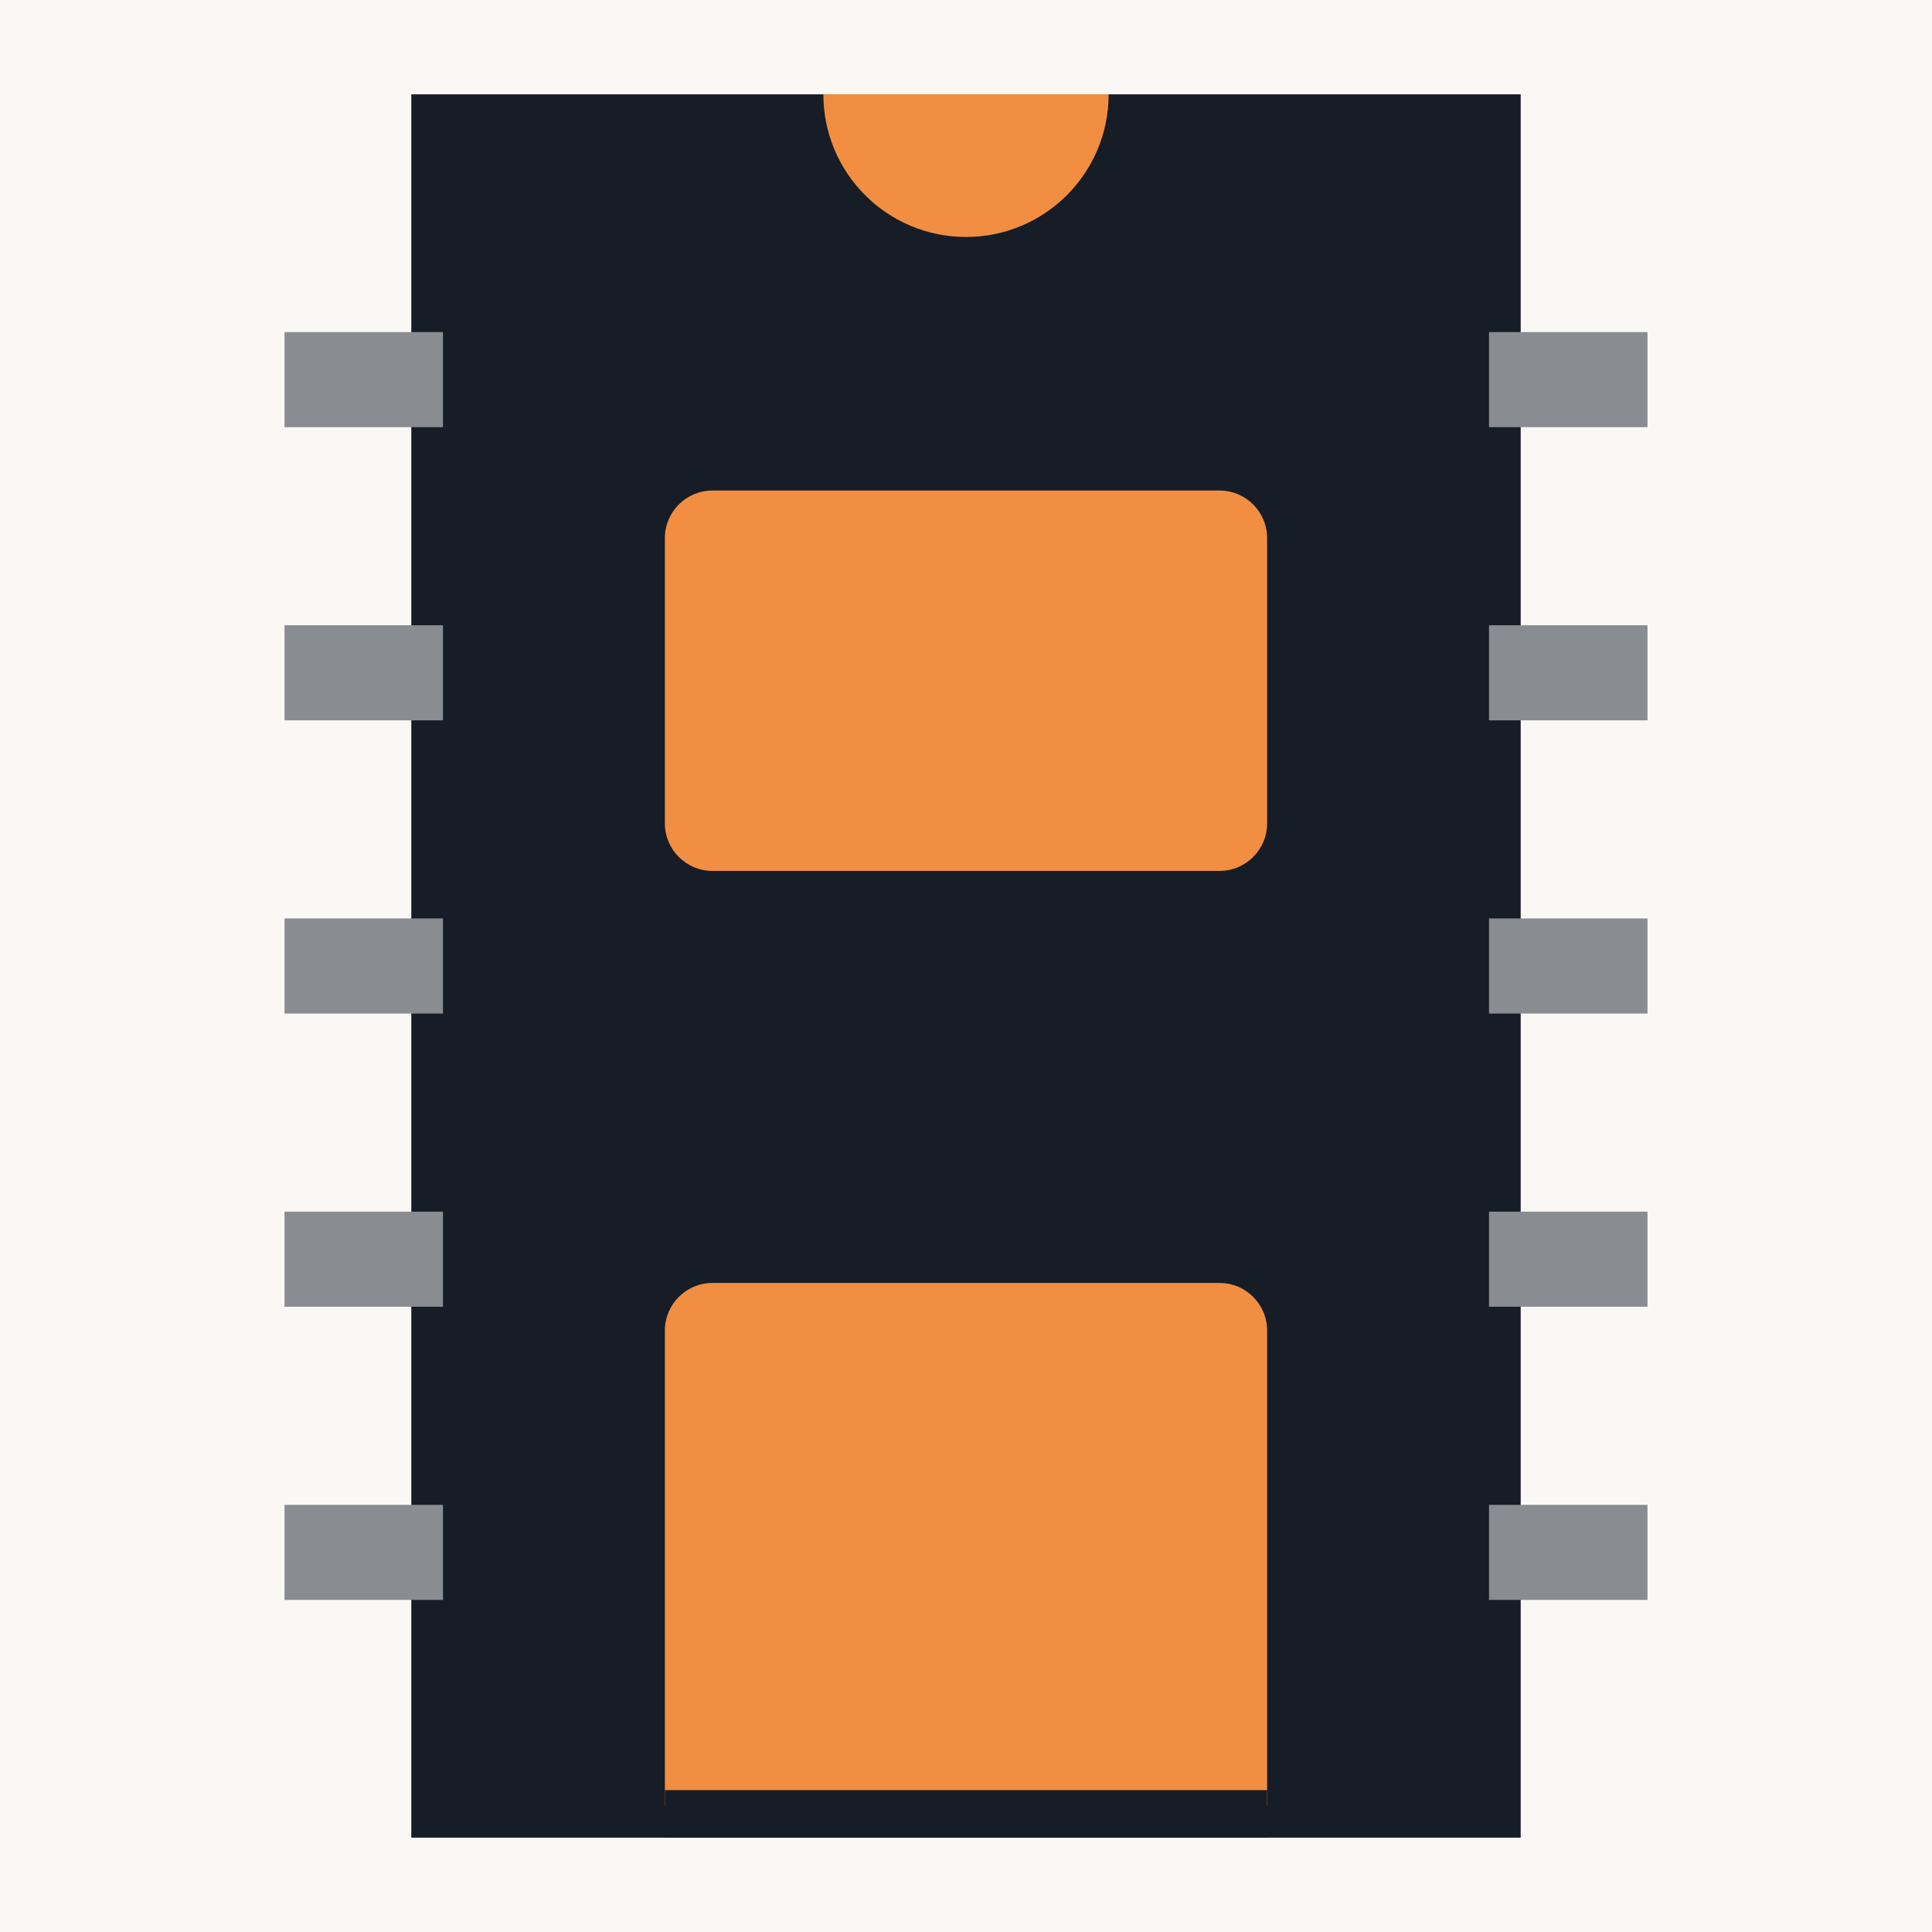
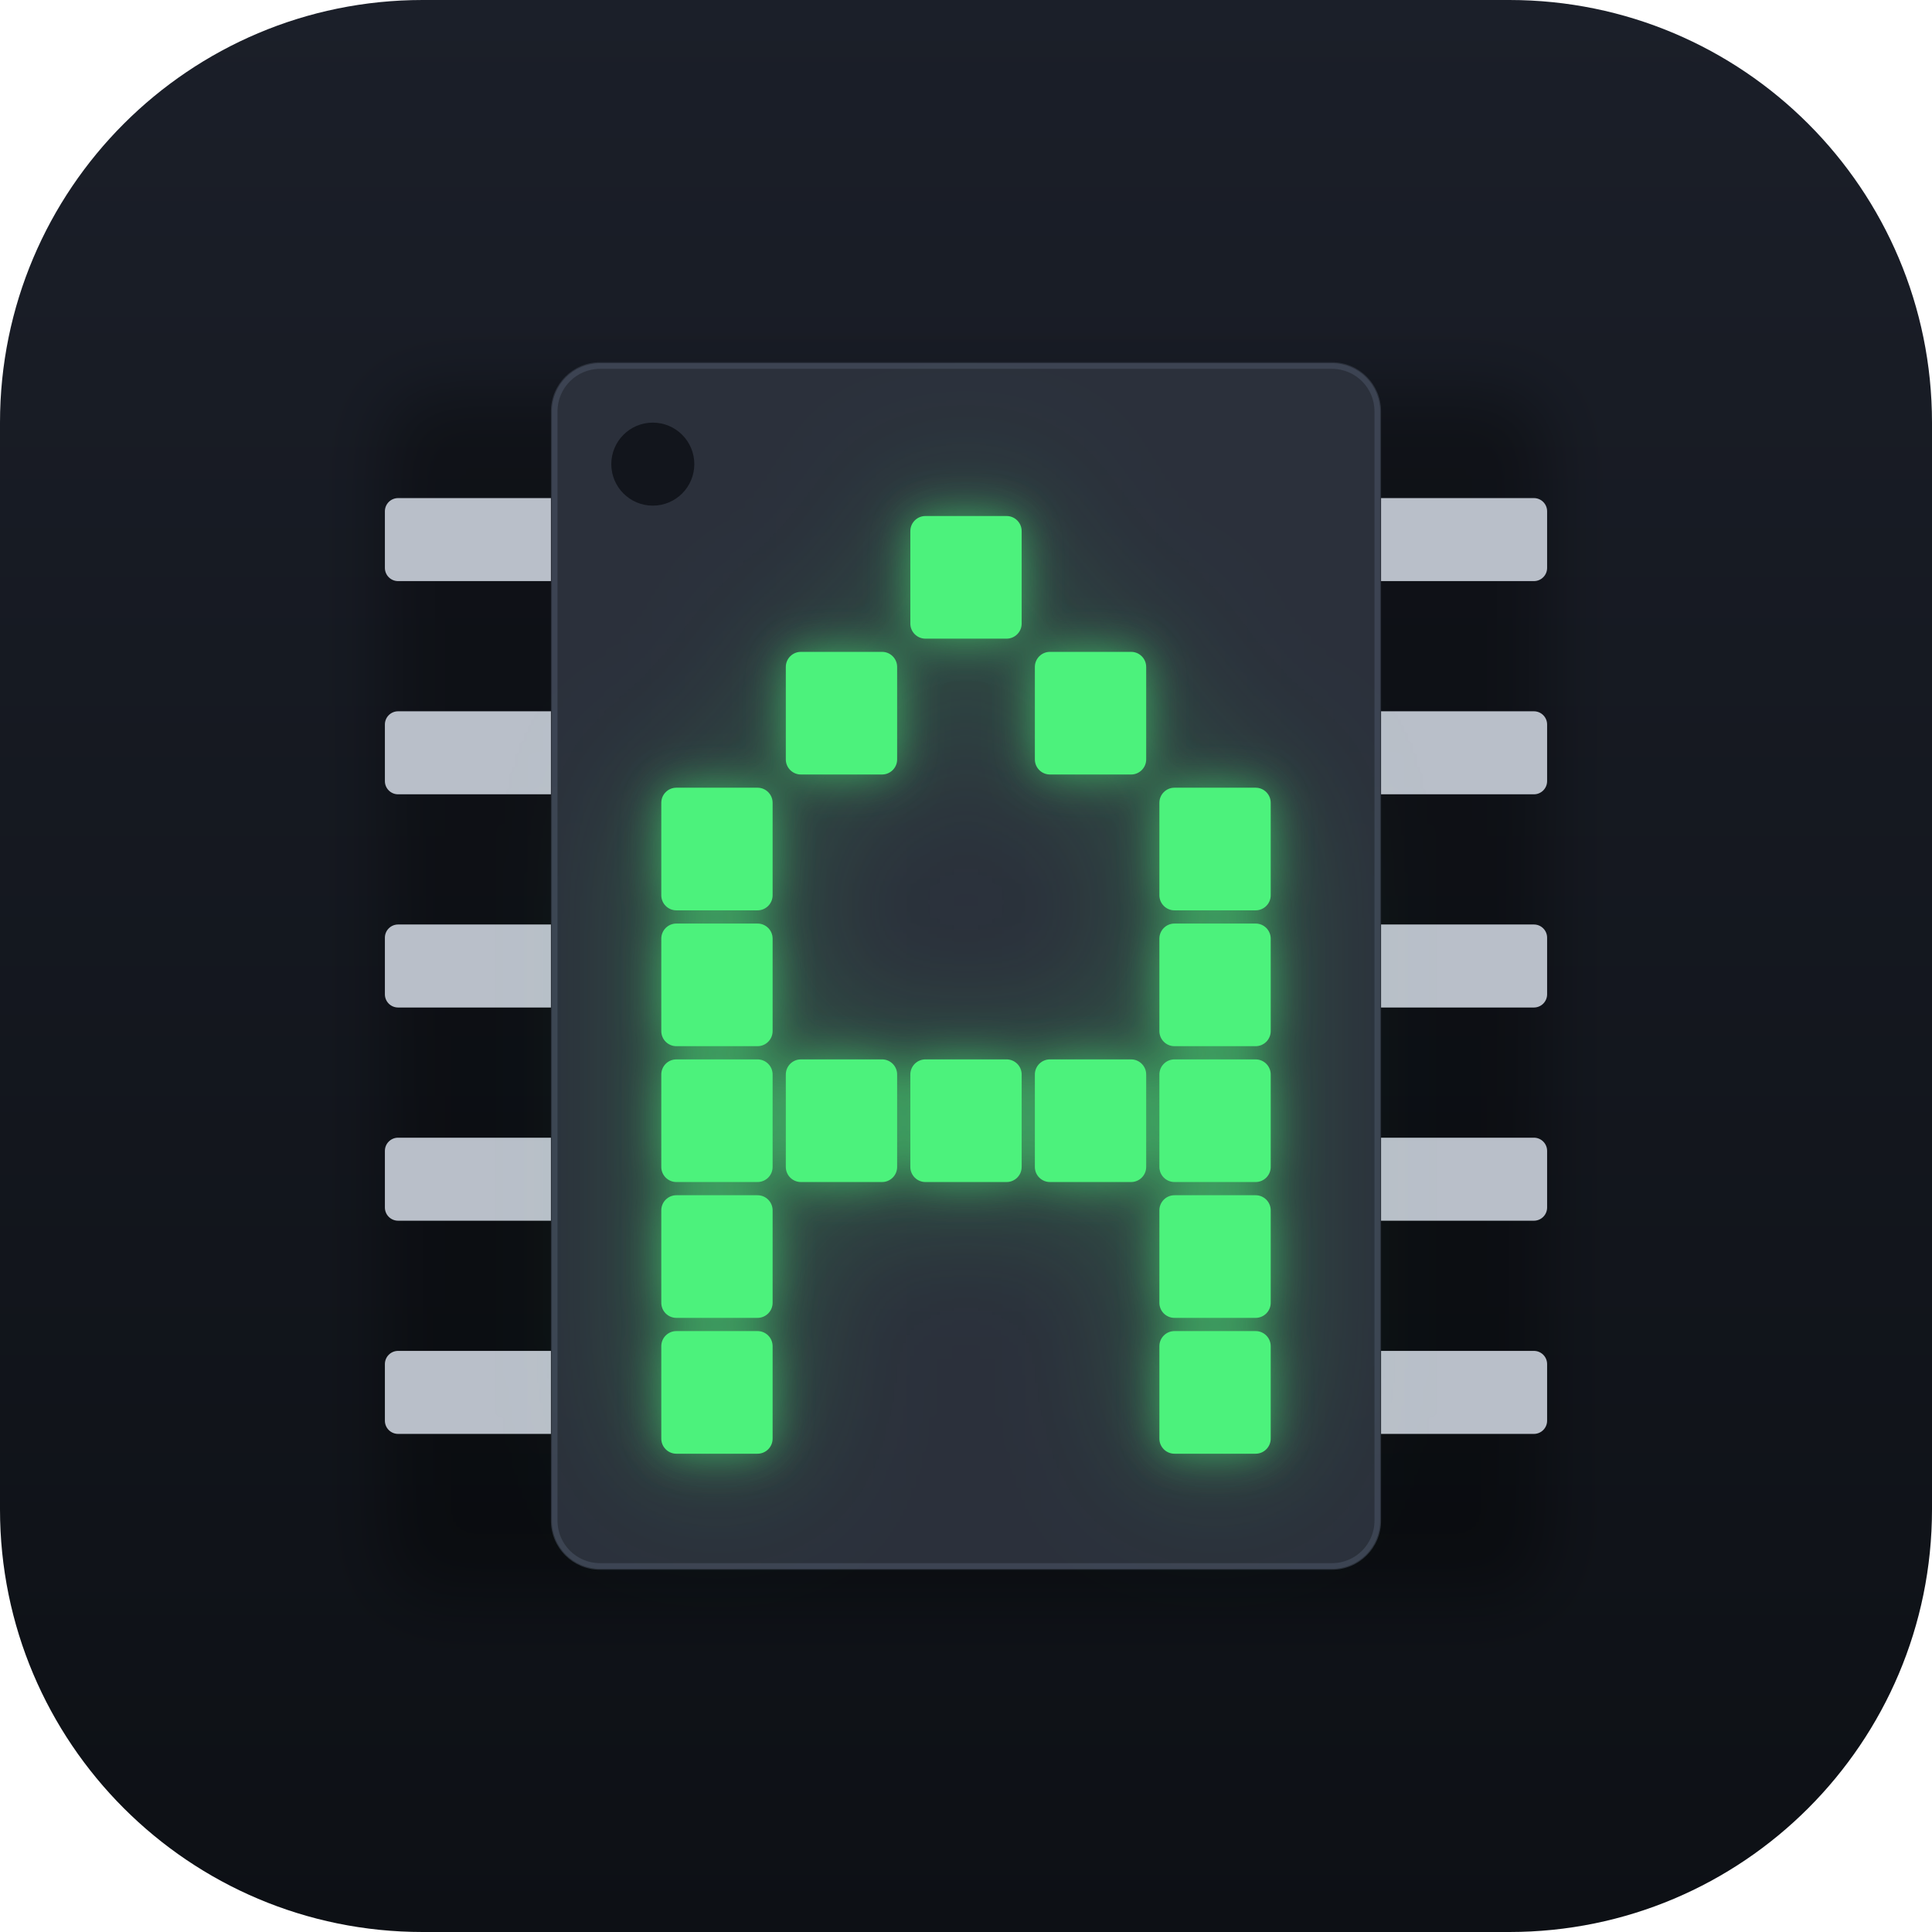
- <svg xmlns="http://www.w3.org/2000/svg" viewBox="0 0 512 512">
-   <rect width="512" height="512" fill="#FAF8F4" />
-   <g transform="translate(-38,-59) scale(4.2)">
-     <rect x="35" y="20" width="70" height="110" fill="#171D26" />
-     <rect x="51" y="45" width="38" height="24" rx="3" fill="#F28E42" />
-     <path d="M54,95 L86,95 A3,3 0 0 1 89,98 L89,128 L51,128 L51,98 A3,3 0 0 1 54,95 Z" fill="#F28E42" />
-     <rect x="51" y="127" width="38" height="3" fill="#171D26" />
-     <rect x="27" y="35" width="10" height="6" fill="#898C91" />
-     <rect x="27" y="53.5" width="10" height="6" fill="#898C91" />
-     <rect x="27" y="72" width="10" height="6" fill="#898C91" />
-     <rect x="27" y="90.5" width="10" height="6" fill="#898C91" />
-     <rect x="27" y="109" width="10" height="6" fill="#898C91" />
-     <rect x="103" y="35" width="10" height="6" fill="#898C91" />
-     <rect x="103" y="53.5" width="10" height="6" fill="#898C91" />
-     <rect x="103" y="72" width="10" height="6" fill="#898C91" />
-     <rect x="103" y="90.5" width="10" height="6" fill="#898C91" />
-     <rect x="103" y="109" width="10" height="6" fill="#898C91" />
-     <path d="M61,20 A9,9 0 0 0 79,20 Z" fill="#F28E42" />
+ <svg xmlns="http://www.w3.org/2000/svg" viewBox="0 0 1024 1024">
+   <defs>
+     <linearGradient id="pg" x1="0" y1="0" x2="0" y2="1">
+       <stop offset="0" stop-color="#1B1F29" />
+       <stop offset="1" stop-color="#0D1015" />
+     </linearGradient>
+     <filter id="sh" x="-20%" y="-20%" width="140%" height="140%">
+       <feGaussianBlur stdDeviation="18" />
+     </filter>
+     <filter id="glow" x="-30%" y="-30%" width="160%" height="160%">
+       <feGaussianBlur stdDeviation="12" />
+     </filter>
+     <filter id="bloom" x="-50%" y="-50%" width="200%" height="200%">
+       <feGaussianBlur stdDeviation="40" />
+     </filter>
+   </defs>
+   <rect width="1024" height="1024" rx="224" fill="url(#pg)" />
+   <rect x="204.0" y="208.0" width="616" height="640" rx="26" fill="#000" opacity="0.35" filter="url(#sh)" />
+   <rect x="204.0" y="264.0" width="108" height="44" rx="7" fill="#B9BFC9" />
+   <rect x="712.0" y="264.0" width="108" height="44" rx="7" fill="#B9BFC9" />
+   <rect x="204.0" y="377.0" width="108" height="44" rx="7" fill="#B9BFC9" />
+   <rect x="712.0" y="377.0" width="108" height="44" rx="7" fill="#B9BFC9" />
+   <rect x="204.0" y="490.0" width="108" height="44" rx="7" fill="#B9BFC9" />
+   <rect x="712.0" y="490.0" width="108" height="44" rx="7" fill="#B9BFC9" />
+   <rect x="204.0" y="603.0" width="108" height="44" rx="7" fill="#B9BFC9" />
+   <rect x="712.0" y="603.0" width="108" height="44" rx="7" fill="#B9BFC9" />
+   <rect x="204.0" y="716.0" width="108" height="44" rx="7" fill="#B9BFC9" />
+   <rect x="712.0" y="716.0" width="108" height="44" rx="7" fill="#B9BFC9" />
+   <rect x="292.0" y="192.0" width="440" height="640" rx="26" fill="#2B303B" />
+   <rect x="294.0" y="194.0" width="436" height="636" rx="24" fill="none" stroke="#3C4352" stroke-width="3" />
+   <circle cx="346.0" cy="246.0" r="22" fill="#0F1218" opacity="0.9" />
+   <g filter="url(#bloom)" opacity="0.3">
+     <rect x="482.5" y="273.5" width="59.0" height="65.0" rx="8" fill="#4CF27C" />
+     <rect x="416.5" y="345.5" width="59.0" height="65.0" rx="8" fill="#4CF27C" />
+     <rect x="548.5" y="345.5" width="59.0" height="65.0" rx="8" fill="#4CF27C" />
+     <rect x="350.5" y="417.5" width="59.0" height="65.0" rx="8" fill="#4CF27C" />
+     <rect x="614.5" y="417.5" width="59.0" height="65.0" rx="8" fill="#4CF27C" />
+     <rect x="350.5" y="489.5" width="59.0" height="65.0" rx="8" fill="#4CF27C" />
+     <rect x="614.5" y="489.5" width="59.0" height="65.0" rx="8" fill="#4CF27C" />
+     <rect x="350.5" y="561.5" width="59.0" height="65.0" rx="8" fill="#4CF27C" />
+     <rect x="416.5" y="561.5" width="59.0" height="65.0" rx="8" fill="#4CF27C" />
+     <rect x="482.5" y="561.5" width="59.0" height="65.0" rx="8" fill="#4CF27C" />
+     <rect x="548.5" y="561.5" width="59.0" height="65.0" rx="8" fill="#4CF27C" />
+     <rect x="614.5" y="561.5" width="59.0" height="65.0" rx="8" fill="#4CF27C" />
+     <rect x="350.5" y="633.5" width="59.0" height="65.0" rx="8" fill="#4CF27C" />
+     <rect x="614.5" y="633.5" width="59.0" height="65.0" rx="8" fill="#4CF27C" />
+     <rect x="350.5" y="705.5" width="59.0" height="65.0" rx="8" fill="#4CF27C" />
+     <rect x="614.5" y="705.5" width="59.0" height="65.0" rx="8" fill="#4CF27C" />
  </g>
+   <g filter="url(#glow)" opacity="0.6">
+     <rect x="482.5" y="273.5" width="59.0" height="65.0" rx="8" fill="#4CF27C" />
+     <rect x="416.5" y="345.5" width="59.0" height="65.0" rx="8" fill="#4CF27C" />
+     <rect x="548.5" y="345.5" width="59.0" height="65.0" rx="8" fill="#4CF27C" />
+     <rect x="350.5" y="417.5" width="59.0" height="65.0" rx="8" fill="#4CF27C" />
+     <rect x="614.5" y="417.5" width="59.0" height="65.0" rx="8" fill="#4CF27C" />
+     <rect x="350.5" y="489.5" width="59.0" height="65.0" rx="8" fill="#4CF27C" />
+     <rect x="614.5" y="489.5" width="59.0" height="65.0" rx="8" fill="#4CF27C" />
+     <rect x="350.5" y="561.5" width="59.0" height="65.0" rx="8" fill="#4CF27C" />
+     <rect x="416.5" y="561.5" width="59.0" height="65.0" rx="8" fill="#4CF27C" />
+     <rect x="482.5" y="561.5" width="59.0" height="65.0" rx="8" fill="#4CF27C" />
+     <rect x="548.5" y="561.5" width="59.0" height="65.0" rx="8" fill="#4CF27C" />
+     <rect x="614.5" y="561.5" width="59.0" height="65.0" rx="8" fill="#4CF27C" />
+     <rect x="350.5" y="633.5" width="59.0" height="65.0" rx="8" fill="#4CF27C" />
+     <rect x="614.5" y="633.5" width="59.0" height="65.0" rx="8" fill="#4CF27C" />
+     <rect x="350.5" y="705.5" width="59.0" height="65.0" rx="8" fill="#4CF27C" />
+     <rect x="614.5" y="705.5" width="59.0" height="65.0" rx="8" fill="#4CF27C" />
+   </g>
+   <rect x="482.5" y="273.5" width="59.0" height="65.0" rx="8" fill="#4CF27C" />
+   <rect x="416.5" y="345.5" width="59.0" height="65.0" rx="8" fill="#4CF27C" />
+   <rect x="548.5" y="345.5" width="59.0" height="65.0" rx="8" fill="#4CF27C" />
+   <rect x="350.5" y="417.5" width="59.0" height="65.0" rx="8" fill="#4CF27C" />
+   <rect x="614.5" y="417.5" width="59.0" height="65.0" rx="8" fill="#4CF27C" />
+   <rect x="350.5" y="489.5" width="59.0" height="65.0" rx="8" fill="#4CF27C" />
+   <rect x="614.5" y="489.5" width="59.0" height="65.0" rx="8" fill="#4CF27C" />
+   <rect x="350.5" y="561.5" width="59.0" height="65.0" rx="8" fill="#4CF27C" />
+   <rect x="416.5" y="561.5" width="59.0" height="65.0" rx="8" fill="#4CF27C" />
+   <rect x="482.5" y="561.5" width="59.0" height="65.0" rx="8" fill="#4CF27C" />
+   <rect x="548.5" y="561.5" width="59.0" height="65.0" rx="8" fill="#4CF27C" />
+   <rect x="614.5" y="561.5" width="59.0" height="65.0" rx="8" fill="#4CF27C" />
+   <rect x="350.5" y="633.5" width="59.0" height="65.0" rx="8" fill="#4CF27C" />
+   <rect x="614.5" y="633.5" width="59.0" height="65.0" rx="8" fill="#4CF27C" />
+   <rect x="350.5" y="705.5" width="59.0" height="65.0" rx="8" fill="#4CF27C" />
+   <rect x="614.5" y="705.5" width="59.0" height="65.0" rx="8" fill="#4CF27C" />
</svg>
